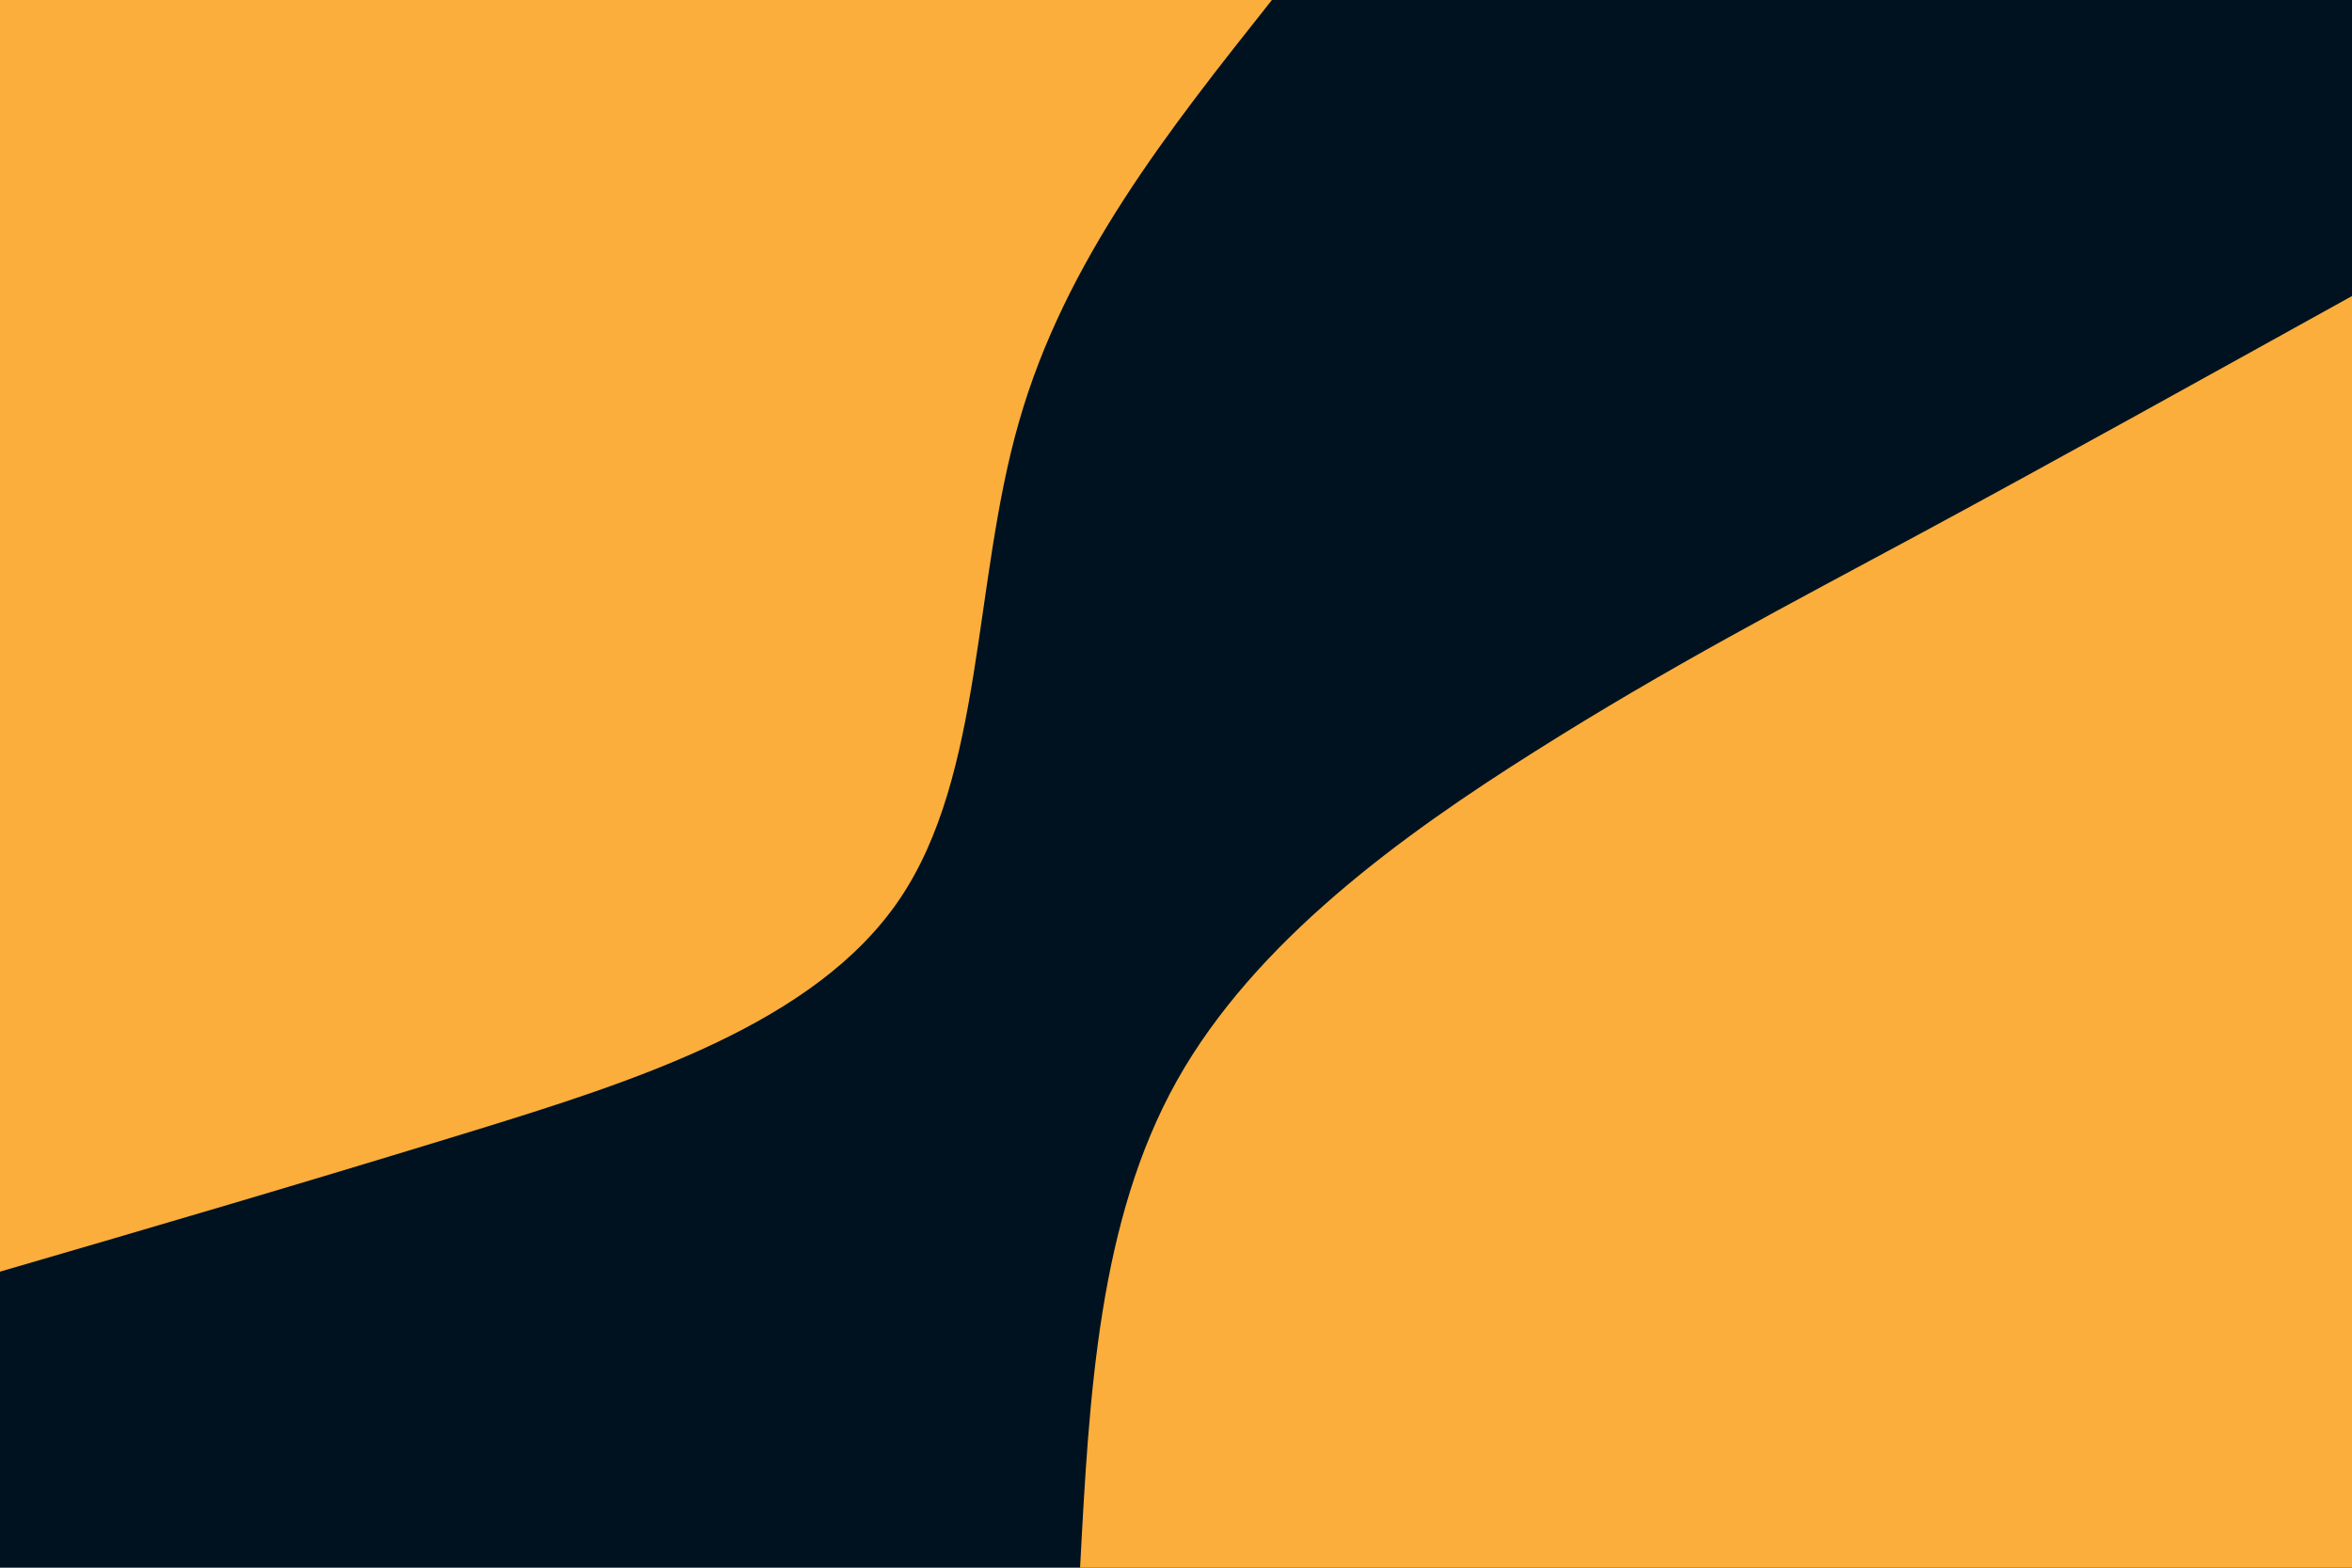
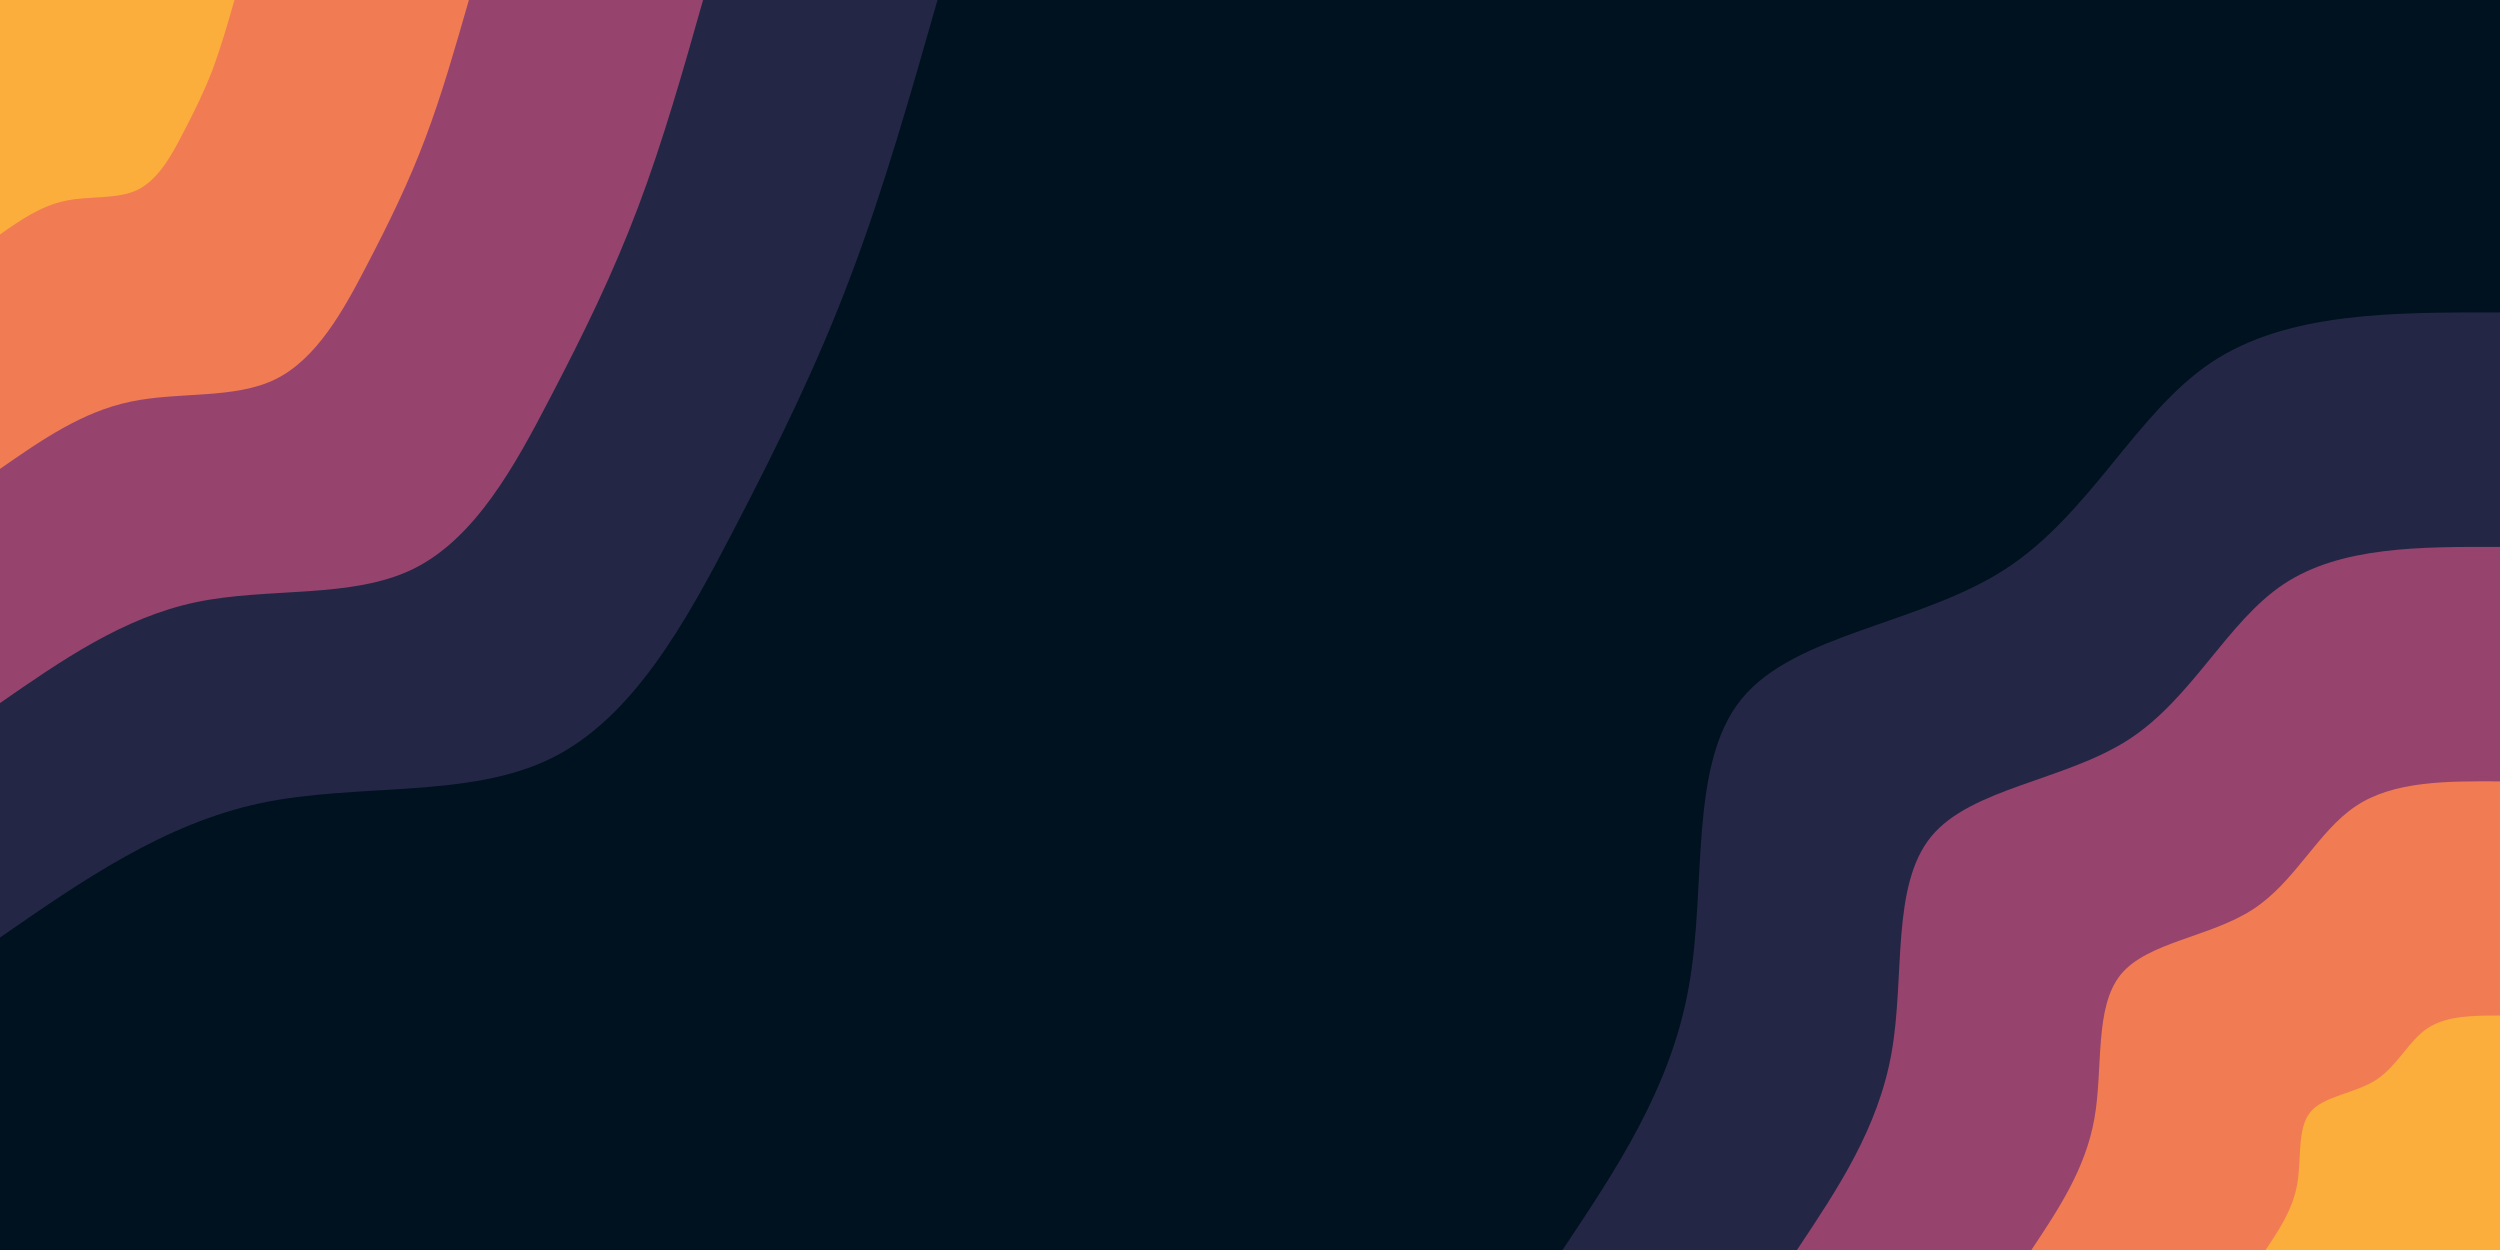
- <svg xmlns="http://www.w3.org/2000/svg" id="visual" viewBox="0 0 900 600" width="900" height="600" version="1.1">
-   <rect x="0" y="0" width="900" height="600" fill="#001220" />
+ <svg xmlns="http://www.w3.org/2000/svg" id="visual" viewBox="0 0 900 450" width="900" height="450" version="1.1">
+   <rect x="0" y="0" width="900" height="450" fill="#001220" />
  <defs>
-     <linearGradient id="grad1_0" x1="33.3%" y1="100%" x2="100%" y2="0%">
-       <stop offset="20%" stop-color="#001220" stop-opacity="1" />
-       <stop offset="80%" stop-color="#001220" stop-opacity="1" />
+     <linearGradient id="grad1_0" x1="50%" y1="100%" x2="100%" y2="0%">
+       <stop offset="10%" stop-color="#fbae3c" stop-opacity="1" />
+       <stop offset="90%" stop-color="#fbae3c" stop-opacity="1" />
    </linearGradient>
  </defs>
  <defs>
-     <linearGradient id="grad2_0" x1="0%" y1="100%" x2="66.7%" y2="0%">
-       <stop offset="20%" stop-color="#001220" stop-opacity="1" />
-       <stop offset="80%" stop-color="#001220" stop-opacity="1" />
+     <linearGradient id="grad1_1" x1="50%" y1="100%" x2="100%" y2="0%">
+       <stop offset="10%" stop-color="#fbae3c" stop-opacity="1" />
+       <stop offset="90%" stop-color="#cc5867" stop-opacity="1" />
    </linearGradient>
  </defs>
-   <g transform="translate(900, 600)">
-     <path d="M-486.7 0C-483.2 -66.4 -479.6 -132.8 -449.7 -186.3C-419.8 -239.7 -363.6 -280.3 -312.5 -312.5C-261.4 -344.8 -215.4 -368.7 -164.2 -396.3C-112.9 -424 -56.5 -455.4 0 -486.7L0 0Z" fill="#FBAE3C" />
+   <defs>
+     <linearGradient id="grad1_2" x1="50%" y1="100%" x2="100%" y2="0%">
+       <stop offset="10%" stop-color="#593762" stop-opacity="1" />
+       <stop offset="90%" stop-color="#cc5867" stop-opacity="1" />
+     </linearGradient>
+   </defs>
+   <defs>
+     <linearGradient id="grad1_3" x1="50%" y1="100%" x2="100%" y2="0%">
+       <stop offset="10%" stop-color="#593762" stop-opacity="1" />
+       <stop offset="90%" stop-color="#001220" stop-opacity="1" />
+     </linearGradient>
+   </defs>
+   <defs>
+     <linearGradient id="grad2_0" x1="0%" y1="100%" x2="50%" y2="0%">
+       <stop offset="10%" stop-color="#fbae3c" stop-opacity="1" />
+       <stop offset="90%" stop-color="#fbae3c" stop-opacity="1" />
+     </linearGradient>
+   </defs>
+   <defs>
+     <linearGradient id="grad2_1" x1="0%" y1="100%" x2="50%" y2="0%">
+       <stop offset="10%" stop-color="#cc5867" stop-opacity="1" />
+       <stop offset="90%" stop-color="#fbae3c" stop-opacity="1" />
+     </linearGradient>
+   </defs>
+   <defs>
+     <linearGradient id="grad2_2" x1="0%" y1="100%" x2="50%" y2="0%">
+       <stop offset="10%" stop-color="#cc5867" stop-opacity="1" />
+       <stop offset="90%" stop-color="#593762" stop-opacity="1" />
+     </linearGradient>
+   </defs>
+   <defs>
+     <linearGradient id="grad2_3" x1="0%" y1="100%" x2="50%" y2="0%">
+       <stop offset="10%" stop-color="#001220" stop-opacity="1" />
+       <stop offset="90%" stop-color="#593762" stop-opacity="1" />
+     </linearGradient>
+   </defs>
+   <g transform="translate(900, 450)">
+     <path d="M-337.5 0C-318 -29.2 -298.4 -58.5 -292 -94.9C-285.5 -131.3 -292.2 -174.9 -273 -198.4C-253.9 -221.9 -208.8 -225.2 -178.1 -245.1C-147.4 -265 -131.1 -301.4 -103.8 -319.6C-76.5 -337.7 -38.3 -337.6 0 -337.5L0 0Z" fill="#232745" />
+     <path d="M-253.1 0C-238.5 -21.9 -223.8 -43.8 -219 -71.2C-214.2 -98.5 -219.2 -131.2 -204.8 -148.8C-190.4 -166.4 -156.6 -168.9 -133.6 -183.8C-110.6 -198.8 -98.3 -226.1 -77.9 -239.7C-57.4 -253.3 -28.7 -253.2 0 -253.1L0 0Z" fill="#96446e" />
+     <path d="M-168.7 0C-159 -14.6 -149.2 -29.2 -146 -47.4C-142.8 -65.6 -146.1 -87.4 -136.5 -99.2C-126.9 -110.9 -104.4 -112.6 -89 -122.6C-73.7 -132.5 -65.6 -150.7 -51.9 -159.8C-38.3 -168.9 -19.1 -168.8 0 -168.7L0 0Z" fill="#f17c53" />
+     <path d="M-84.4 0C-79.5 -7.3 -74.6 -14.6 -73 -23.7C-71.4 -32.8 -73.1 -43.7 -68.3 -49.6C-63.5 -55.5 -52.2 -56.3 -44.5 -61.3C-36.9 -66.3 -32.8 -75.4 -26 -79.9C-19.1 -84.4 -9.6 -84.4 0 -84.4L0 0Z" fill="#fbae3c" />
  </g>
  <g transform="translate(0, 0)">
-     <path d="M486.7 0C447.1 49.9 407.5 99.8 389.9 161.5C372.2 223.1 376.5 296.5 344.2 344.2C311.9 391.9 242.9 413.8 179.5 433.3C116 452.8 58 469.8 0 486.7L0 0Z" fill="#FBAE3C" />
+     <path d="M337.5 0C327.8 34 318.1 68.1 306.2 99.5C294.4 130.9 280.3 159.7 263.7 191.6C247.1 223.5 228 258.5 198.4 273C168.8 287.6 128.7 281.8 93.9 289.1C59.1 296.5 29.6 317 0 337.5L0 0Z" fill="#232745" />
+     <path d="M253.1 0C245.9 25.5 238.6 51.1 229.7 74.6C220.8 98.2 210.3 119.8 197.8 143.7C185.4 167.6 171 193.9 148.8 204.8C126.6 215.7 96.6 211.3 70.5 216.8C44.4 222.3 22.2 237.7 0 253.1L0 0Z" fill="#96446e" />
+     <path d="M168.8 0C163.9 17 159.1 34 153.1 49.8C147.2 65.5 140.2 79.9 131.9 95.8C123.6 111.8 114 129.2 99.2 136.5C84.4 143.8 64.4 140.9 47 144.6C29.6 148.2 14.8 158.5 0 168.8L0 0Z" fill="#f17c53" />
+     <path d="M84.4 0C82 8.5 79.5 17 76.6 24.9C73.6 32.7 70.1 39.9 65.9 47.9C61.8 55.9 57 64.6 49.6 68.3C42.2 71.9 32.2 70.4 23.5 72.3C14.8 74.1 7.4 79.2 0 84.4L0 0Z" fill="#fbae3c" />
  </g>
</svg>
